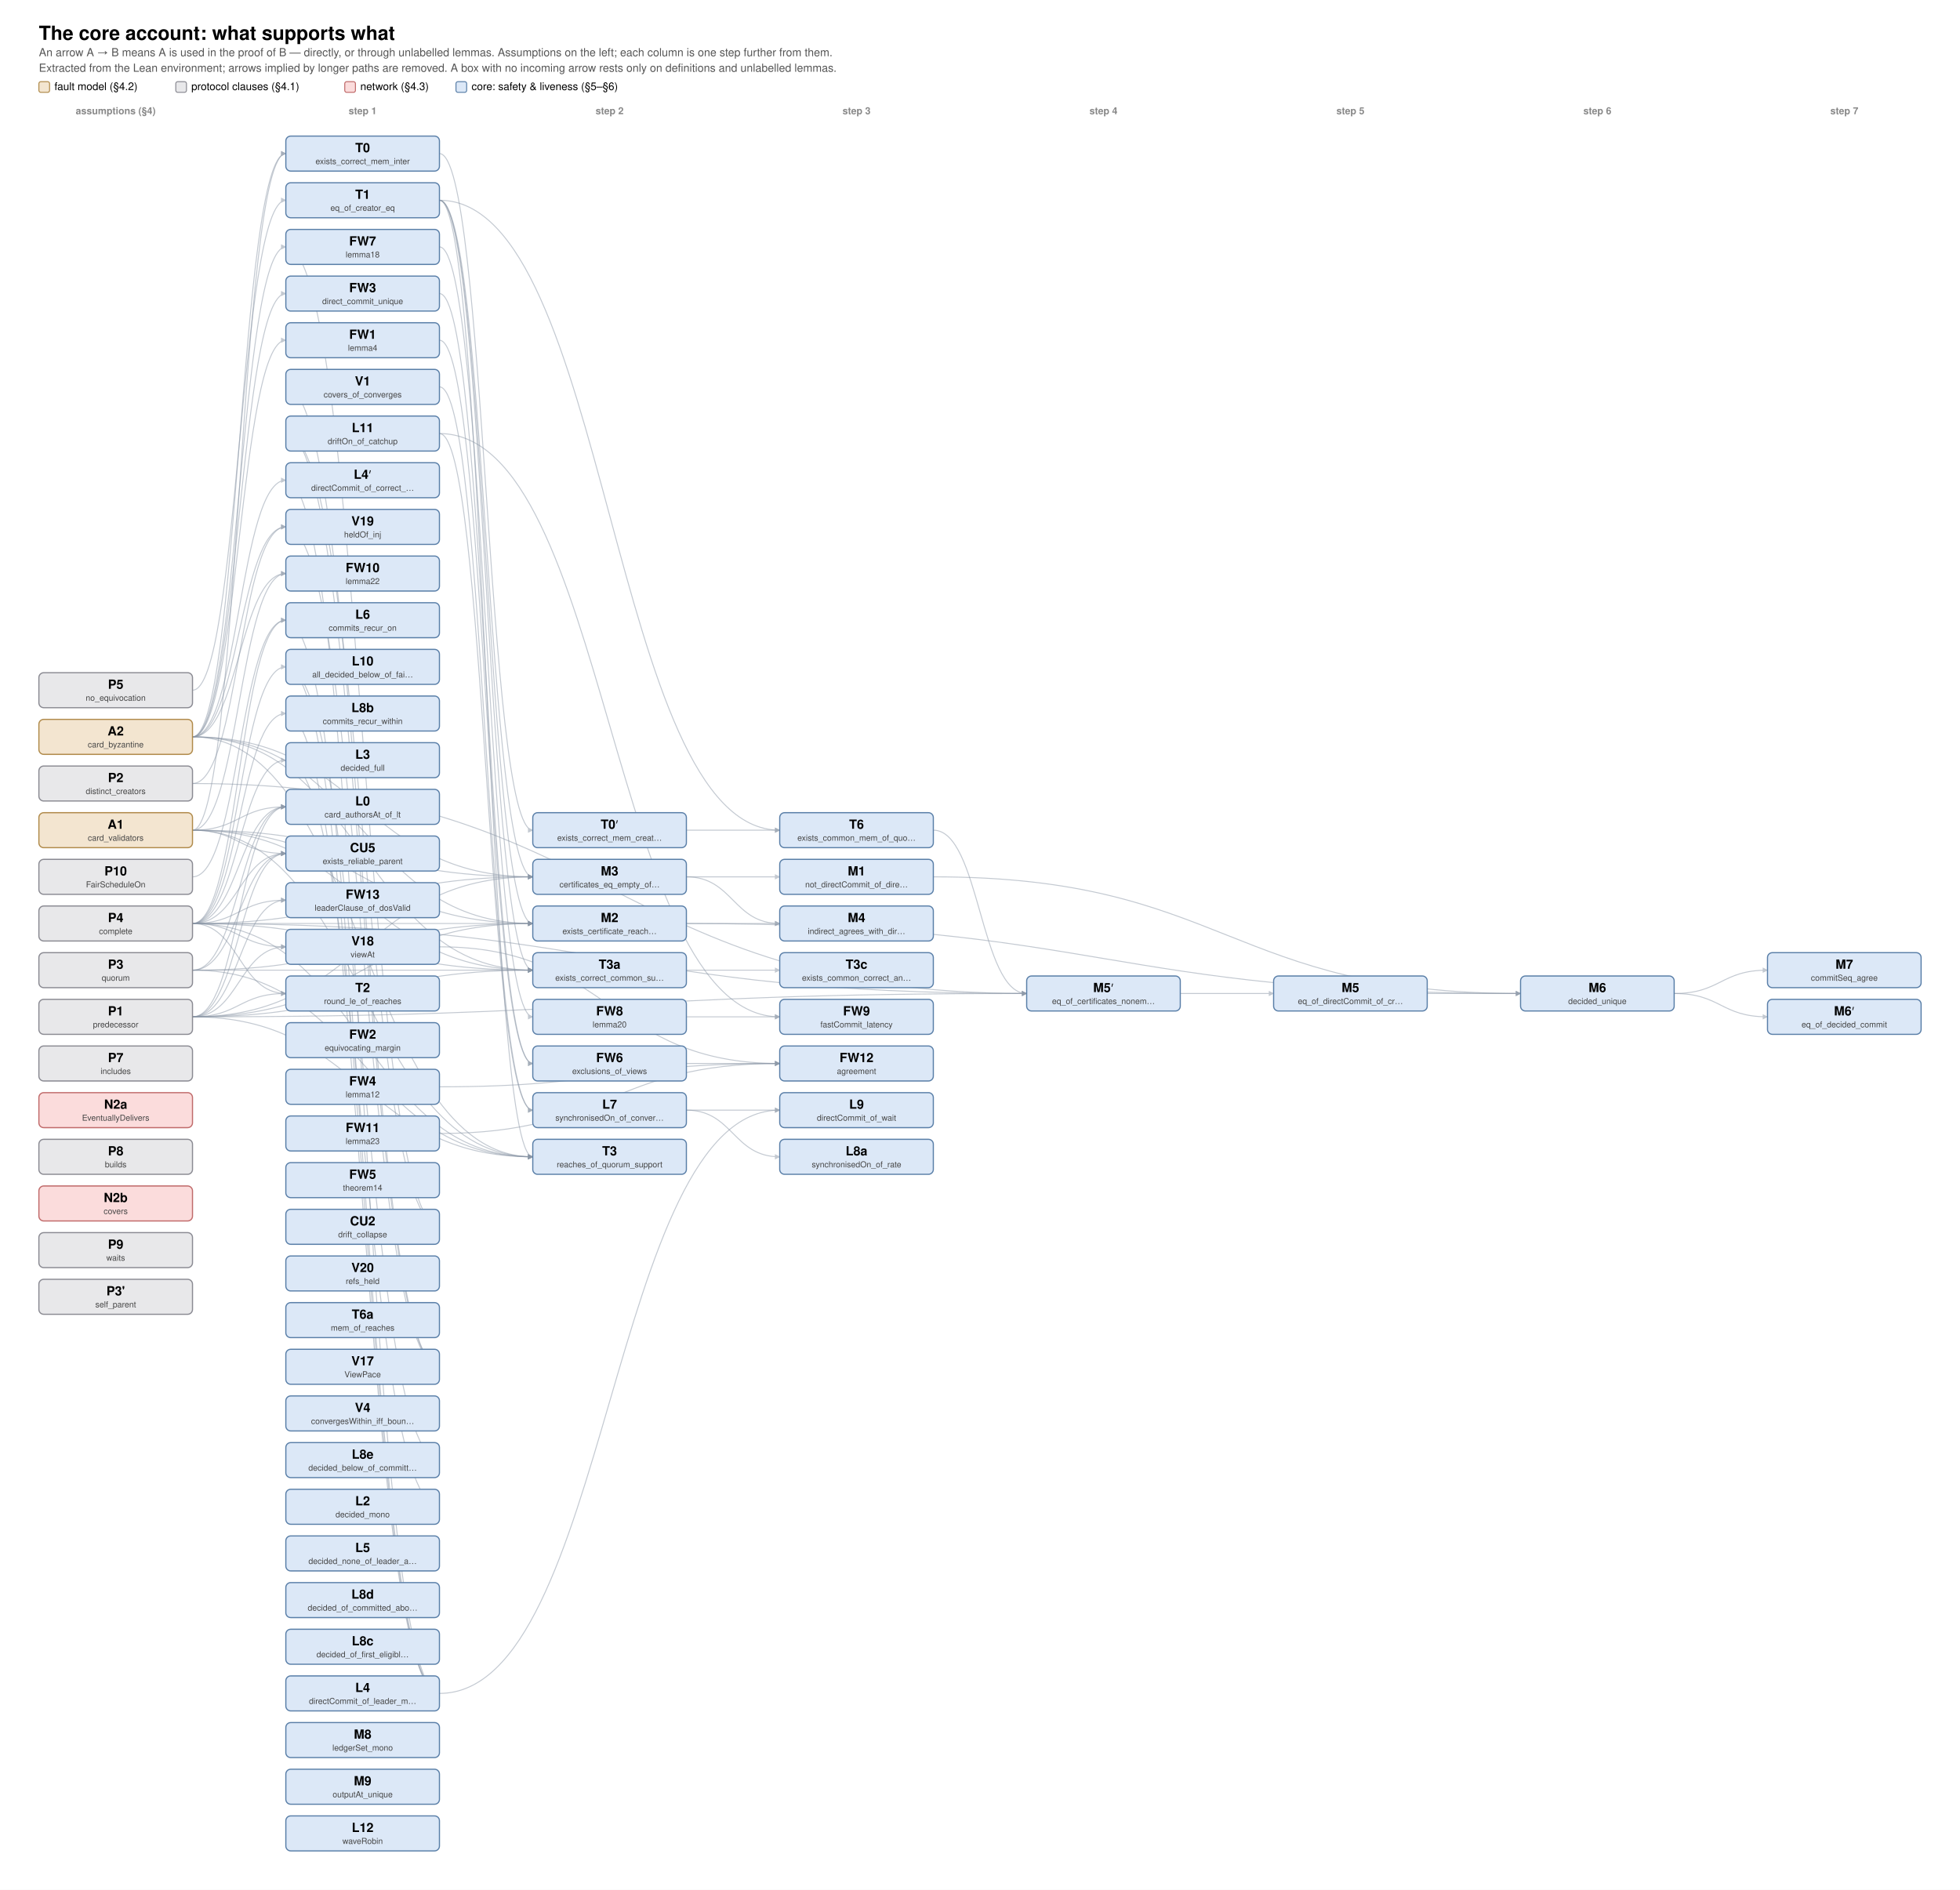
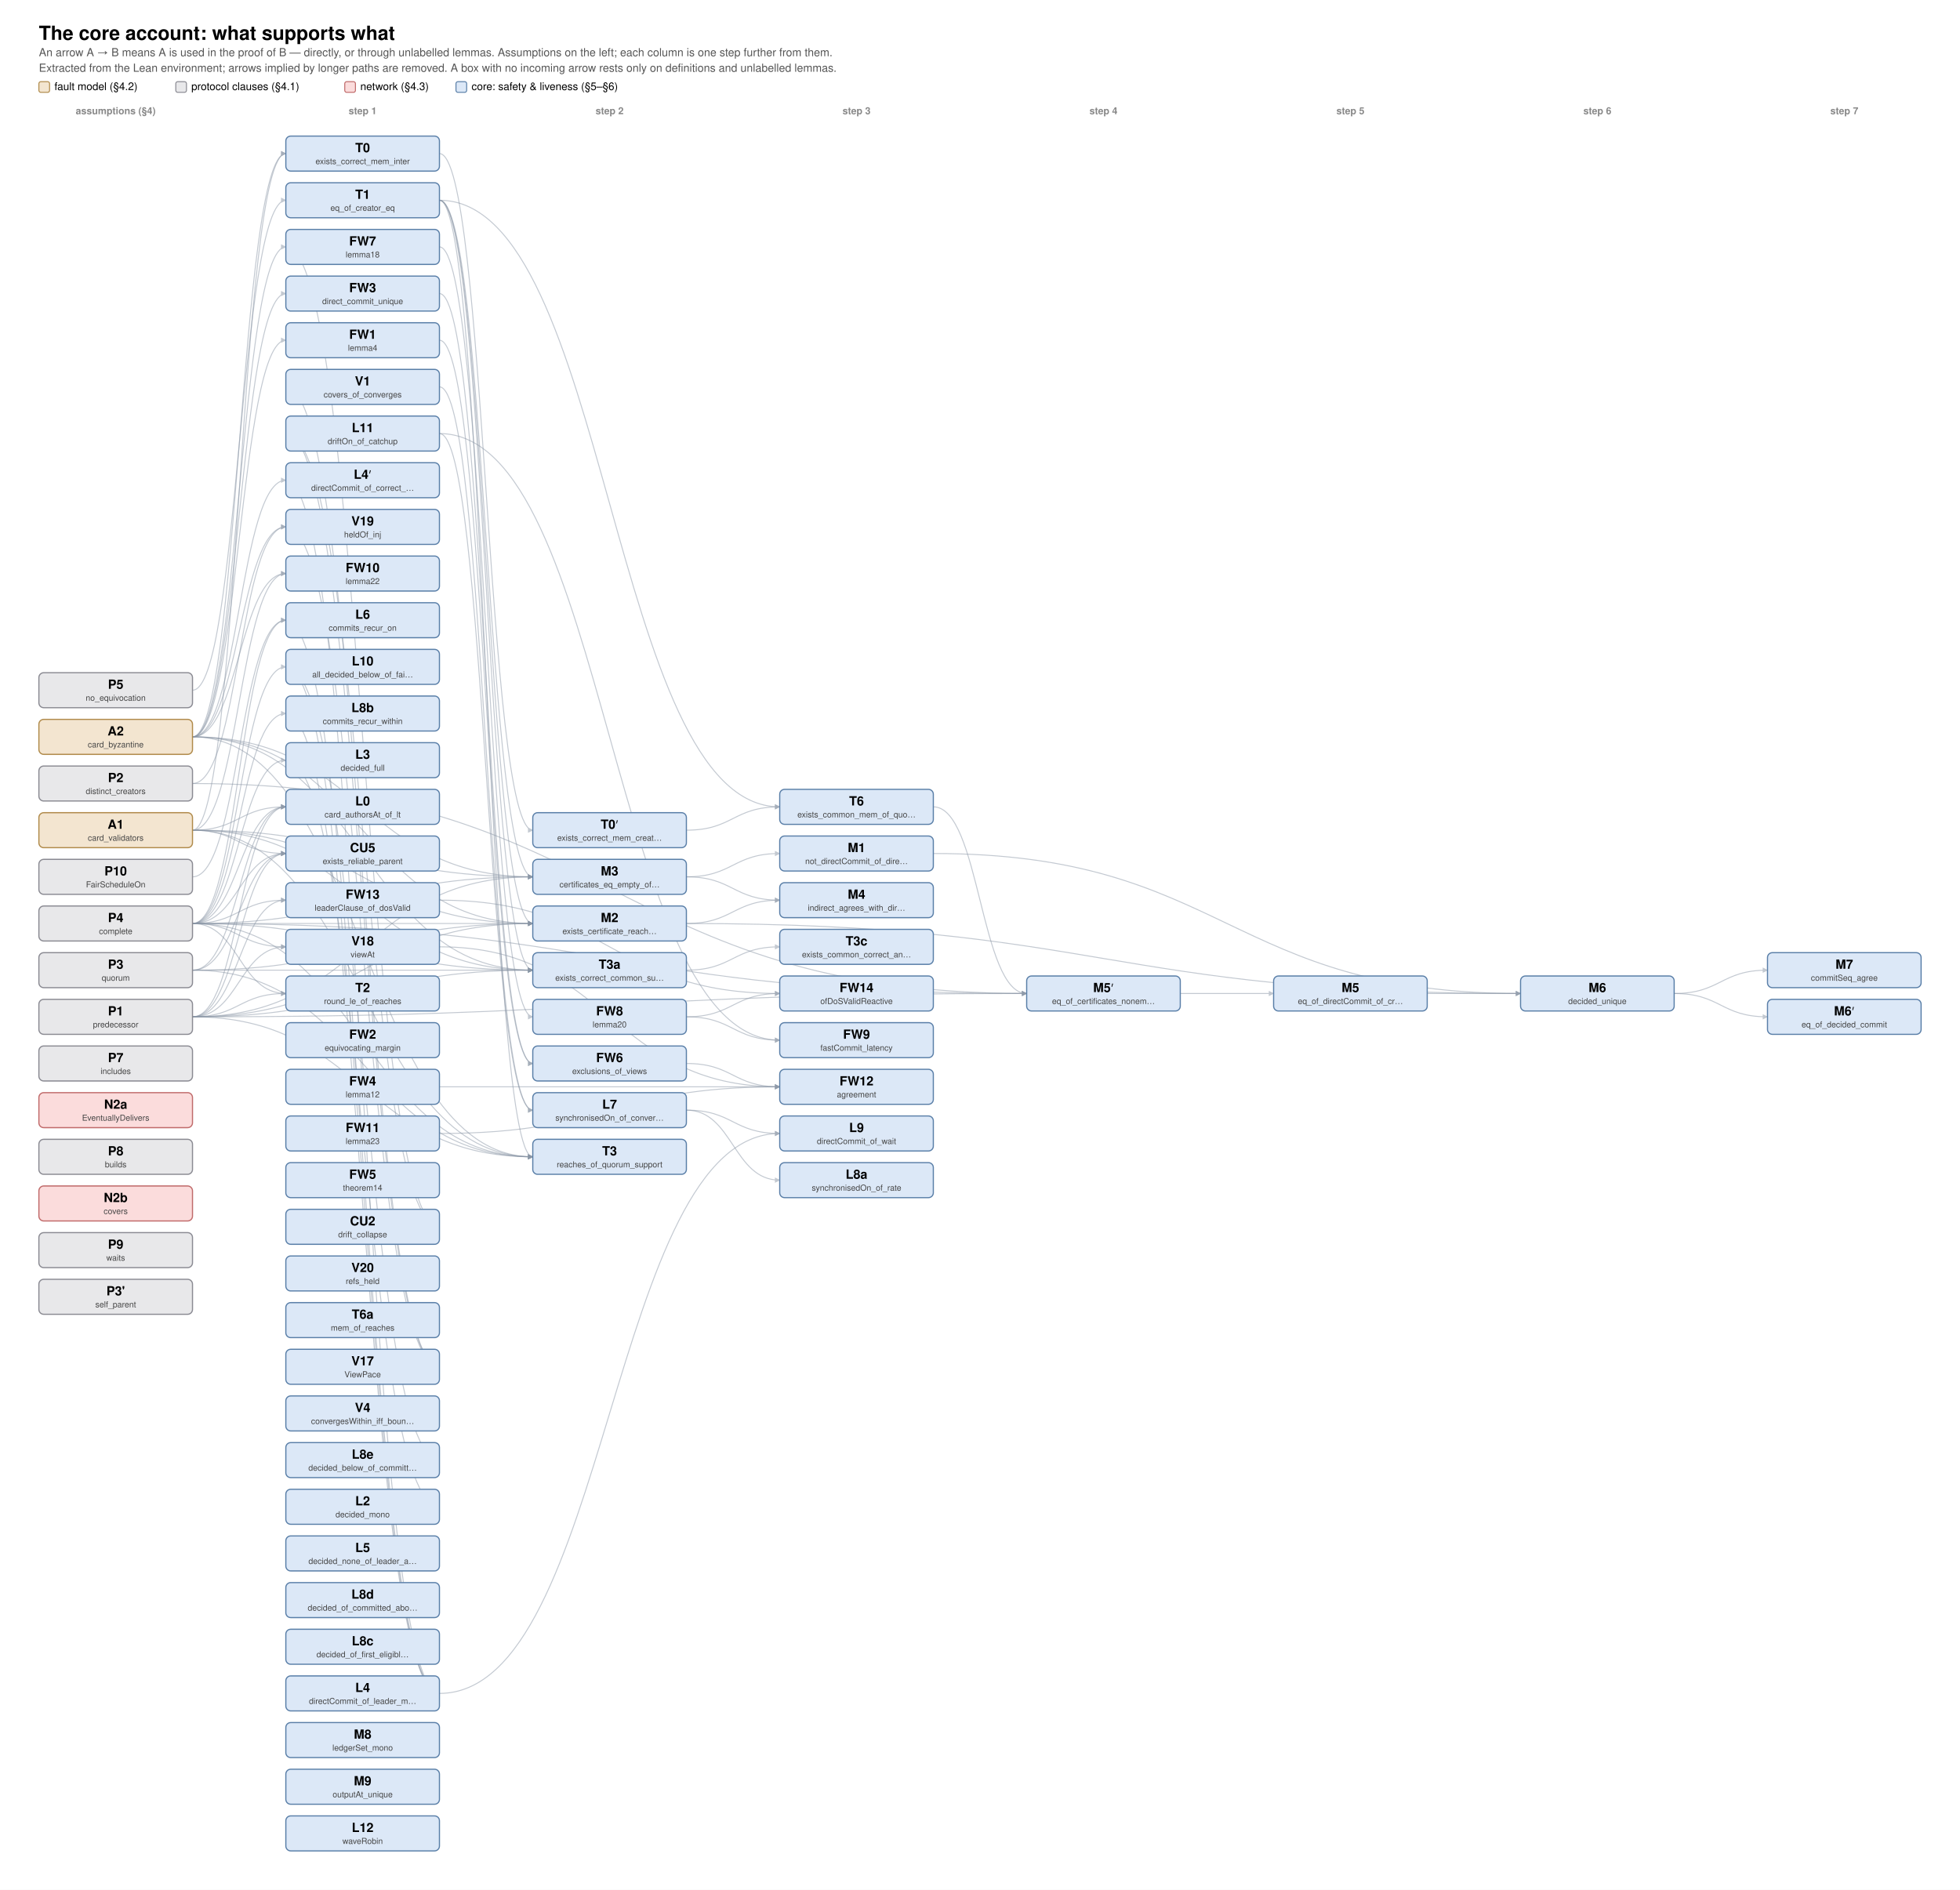
<svg xmlns="http://www.w3.org/2000/svg" width="2016" height="1944" viewBox="0 0 2016 1944" font-family="Helvetica,Arial,sans-serif">
  <style>text{dominant-baseline:middle}.lbl{font-size:13px;font-weight:700}.nm{font-size:8.5px;fill:#444}.ttl{font-size:20px;font-weight:700}.sub{font-size:11.5px;fill:#555}.key{font-size:11px}.col{font-size:10px;fill:#888;font-weight:700}</style>
  <rect width="2016" height="1944" fill="#fff" />
  <defs>
    <marker id="a" viewBox="0 0 10 10" refX="9" refY="5" markerWidth="5.5" markerHeight="5.5" orient="auto-start-reverse">
      <path d="M0,0 L10,5 L0,10 z" fill="#8894a4" />
    </marker>
  </defs>
  <text class="ttl" x="40" y="34">The core account: what supports what</text>
  <text class="sub" x="40" y="54">An arrow A → B means A is used in the proof of B — directly, or through unlabelled lemmas. Assumptions on the left; each column is one step further from them.</text>
  <text class="sub" x="40" y="70">Extracted from the Lean environment; arrows implied by longer paths are removed. A box with no incoming arrow rests only on definitions and unlabelled lemmas.</text>
  <rect x="40" y="84" width="11" height="11" rx="2" fill="#f3e5d0" stroke="#b08a4a" />
  <text class="key" x="56" y="89">fault model (§4.2)</text>
  <rect x="180.8" y="84" width="11" height="11" rx="2" fill="#e8e8ea" stroke="#8a8a92" />
  <text class="key" x="196.8" y="89">protocol clauses (§4.1)</text>
  <rect x="354.6" y="84" width="11" height="11" rx="2" fill="#fbdcdc" stroke="#c06a6a" />
  <text class="key" x="370.6" y="89">network (§4.3)</text>
  <rect x="469.0" y="84" width="11" height="11" rx="2" fill="#dce8f7" stroke="#5a7fa8" />
  <text class="key" x="485.0" y="89">core: safety &amp; liveness (§5–§6)</text>
  <text class="col" x="119.0" y="114" text-anchor="middle">assumptions (§4)</text>
  <text class="col" x="373.0" y="114" text-anchor="middle">step 1</text>
  <text class="col" x="627.0" y="114" text-anchor="middle">step 2</text>
  <text class="col" x="881.0" y="114" text-anchor="middle">step 3</text>
  <text class="col" x="1135.0" y="114" text-anchor="middle">step 4</text>
  <text class="col" x="1389.0" y="114" text-anchor="middle">step 5</text>
  <text class="col" x="1643.0" y="114" text-anchor="middle">step 6</text>
  <text class="col" x="1897.0" y="114" text-anchor="middle">step 7</text>
  <path d="M452.0,446.0 C500.0,446.0 500.0,1142.0 548.0,1142.0" fill="none" stroke="#8894a4" stroke-width="1" opacity="0.5" marker-end="url(#a)" />
-   <path d="M452.0,446.0 C627.0,446.0 627.0,1046.0 802.0,1046.0" fill="none" stroke="#8894a4" stroke-width="1" opacity="0.5" marker-end="url(#a)" />
-   <path d="M960.0,854.0 C1008.0,854.0 1008.0,1022.0 1056.0,1022.0" fill="none" stroke="#8894a4" stroke-width="1" opacity="0.5" marker-end="url(#a)" />
+   <path d="M452.0,446.0 C627.0,446.0 627.0,1070.0 802.0,1070.0" fill="none" stroke="#8894a4" stroke-width="1" opacity="0.5" marker-end="url(#a)" />
+   <path d="M960.0,830.0 C1008.0,830.0 1008.0,1022.0 1056.0,1022.0" fill="none" stroke="#8894a4" stroke-width="1" opacity="0.5" marker-end="url(#a)" />
  <path d="M452.0,1406.0 C373.0,1406.0 373.0,542.0 294.0,542.0" fill="none" stroke="#8894a4" stroke-width="1" opacity="0.5" marker-end="url(#a)" />
  <path d="M452.0,1406.0 C373.0,1406.0 373.0,398.0 294.0,398.0" fill="none" stroke="#8894a4" stroke-width="1" opacity="0.5" marker-end="url(#a)" />
  <path d="M452.0,1406.0 C373.0,1406.0 373.0,446.0 294.0,446.0" fill="none" stroke="#8894a4" stroke-width="1" opacity="0.5" marker-end="url(#a)" />
-   <path d="M706.0,950.0 C754.0,950.0 754.0,950.0 802.0,950.0" fill="none" stroke="#8894a4" stroke-width="1" opacity="0.5" marker-end="url(#a)" />
+   <path d="M706.0,950.0 C754.0,950.0 754.0,926.0 802.0,926.0" fill="none" stroke="#8894a4" stroke-width="1" opacity="0.5" marker-end="url(#a)" />
  <path d="M706.0,950.0 C1135.0,950.0 1135.0,1022.0 1564.0,1022.0" fill="none" stroke="#8894a4" stroke-width="1" opacity="0.5" marker-end="url(#a)" />
-   <path d="M706.0,1142.0 C754.0,1142.0 754.0,1142.0 802.0,1142.0" fill="none" stroke="#8894a4" stroke-width="1" opacity="0.5" marker-end="url(#a)" />
-   <path d="M706.0,1142.0 C754.0,1142.0 754.0,1190.0 802.0,1190.0" fill="none" stroke="#8894a4" stroke-width="1" opacity="0.5" marker-end="url(#a)" />
-   <path d="M452.0,1166.0 C627.0,1166.0 627.0,1094.0 802.0,1094.0" fill="none" stroke="#8894a4" stroke-width="1" opacity="0.5" marker-end="url(#a)" />
+   <path d="M706.0,1142.0 C754.0,1142.0 754.0,1166.0 802.0,1166.0" fill="none" stroke="#8894a4" stroke-width="1" opacity="0.5" marker-end="url(#a)" />
+   <path d="M706.0,1142.0 C754.0,1142.0 754.0,1214.0 802.0,1214.0" fill="none" stroke="#8894a4" stroke-width="1" opacity="0.5" marker-end="url(#a)" />
+   <path d="M452.0,926.0 C627.0,926.0 627.0,1022.0 802.0,1022.0" fill="none" stroke="#8894a4" stroke-width="1" opacity="0.5" marker-end="url(#a)" />
+   <path d="M452.0,1166.0 C627.0,1166.0 627.0,1118.0 802.0,1118.0" fill="none" stroke="#8894a4" stroke-width="1" opacity="0.5" marker-end="url(#a)" />
  <path d="M198.0,998.0 C246.0,998.0 246.0,878.0 294.0,878.0" fill="none" stroke="#8894a4" stroke-width="1" opacity="0.5" marker-end="url(#a)" />
  <path d="M198.0,998.0 C373.0,998.0 373.0,998.0 548.0,998.0" fill="none" stroke="#8894a4" stroke-width="1" opacity="0.5" marker-end="url(#a)" />
  <path d="M198.0,998.0 C373.0,998.0 373.0,1190.0 548.0,1190.0" fill="none" stroke="#8894a4" stroke-width="1" opacity="0.5" marker-end="url(#a)" />
  <path d="M198.0,998.0 C373.0,998.0 373.0,950.0 548.0,950.0" fill="none" stroke="#8894a4" stroke-width="1" opacity="0.5" marker-end="url(#a)" />
  <path d="M198.0,998.0 C246.0,998.0 246.0,830.0 294.0,830.0" fill="none" stroke="#8894a4" stroke-width="1" opacity="0.5" marker-end="url(#a)" />
  <path d="M452.0,206.0 C500.0,206.0 500.0,902.0 548.0,902.0" fill="none" stroke="#8894a4" stroke-width="1" opacity="0.5" marker-end="url(#a)" />
  <path d="M452.0,206.0 C500.0,206.0 500.0,1190.0 548.0,1190.0" fill="none" stroke="#8894a4" stroke-width="1" opacity="0.5" marker-end="url(#a)" />
  <path d="M452.0,206.0 C500.0,206.0 500.0,998.0 548.0,998.0" fill="none" stroke="#8894a4" stroke-width="1" opacity="0.5" marker-end="url(#a)" />
-   <path d="M452.0,206.0 C627.0,206.0 627.0,854.0 802.0,854.0" fill="none" stroke="#8894a4" stroke-width="1" opacity="0.5" marker-end="url(#a)" />
+   <path d="M452.0,206.0 C627.0,206.0 627.0,830.0 802.0,830.0" fill="none" stroke="#8894a4" stroke-width="1" opacity="0.5" marker-end="url(#a)" />
  <path d="M452.0,206.0 C500.0,206.0 500.0,950.0 548.0,950.0" fill="none" stroke="#8894a4" stroke-width="1" opacity="0.5" marker-end="url(#a)" />
  <path d="M198.0,902.0 C246.0,902.0 246.0,638.0 294.0,638.0" fill="none" stroke="#8894a4" stroke-width="1" opacity="0.5" marker-end="url(#a)" />
-   <path d="M706.0,1046.0 C754.0,1046.0 754.0,1046.0 802.0,1046.0" fill="none" stroke="#8894a4" stroke-width="1" opacity="0.5" marker-end="url(#a)" />
+   <path d="M706.0,1046.0 C754.0,1046.0 754.0,1022.0 802.0,1022.0" fill="none" stroke="#8894a4" stroke-width="1" opacity="0.5" marker-end="url(#a)" />
+   <path d="M706.0,1046.0 C754.0,1046.0 754.0,1070.0 802.0,1070.0" fill="none" stroke="#8894a4" stroke-width="1" opacity="0.5" marker-end="url(#a)" />
  <path d="M198.0,1046.0 C246.0,1046.0 246.0,926.0 294.0,926.0" fill="none" stroke="#8894a4" stroke-width="1" opacity="0.5" marker-end="url(#a)" />
  <path d="M198.0,1046.0 C373.0,1046.0 373.0,902.0 548.0,902.0" fill="none" stroke="#8894a4" stroke-width="1" opacity="0.5" marker-end="url(#a)" />
  <path d="M198.0,1046.0 C373.0,1046.0 373.0,998.0 548.0,998.0" fill="none" stroke="#8894a4" stroke-width="1" opacity="0.5" marker-end="url(#a)" />
  <path d="M198.0,1046.0 C246.0,1046.0 246.0,878.0 294.0,878.0" fill="none" stroke="#8894a4" stroke-width="1" opacity="0.5" marker-end="url(#a)" />
  <path d="M198.0,1046.0 C246.0,1046.0 246.0,1022.0 294.0,1022.0" fill="none" stroke="#8894a4" stroke-width="1" opacity="0.5" marker-end="url(#a)" />
  <path d="M198.0,1046.0 C373.0,1046.0 373.0,1190.0 548.0,1190.0" fill="none" stroke="#8894a4" stroke-width="1" opacity="0.5" marker-end="url(#a)" />
  <path d="M198.0,1046.0 C246.0,1046.0 246.0,830.0 294.0,830.0" fill="none" stroke="#8894a4" stroke-width="1" opacity="0.5" marker-end="url(#a)" />
  <path d="M198.0,1046.0 C627.0,1046.0 627.0,1022.0 1056.0,1022.0" fill="none" stroke="#8894a4" stroke-width="1" opacity="0.5" marker-end="url(#a)" />
  <path d="M198.0,1046.0 C373.0,1046.0 373.0,950.0 548.0,950.0" fill="none" stroke="#8894a4" stroke-width="1" opacity="0.5" marker-end="url(#a)" />
  <path d="M198.0,1046.0 C246.0,1046.0 246.0,974.0 294.0,974.0" fill="none" stroke="#8894a4" stroke-width="1" opacity="0.5" marker-end="url(#a)" />
-   <path d="M706.0,1094.0 C754.0,1094.0 754.0,1094.0 802.0,1094.0" fill="none" stroke="#8894a4" stroke-width="1" opacity="0.5" marker-end="url(#a)" />
-   <path d="M452.0,1742.0 C627.0,1742.0 627.0,1142.0 802.0,1142.0" fill="none" stroke="#8894a4" stroke-width="1" opacity="0.5" marker-end="url(#a)" />
+   <path d="M706.0,1094.0 C754.0,1094.0 754.0,1118.0 802.0,1118.0" fill="none" stroke="#8894a4" stroke-width="1" opacity="0.5" marker-end="url(#a)" />
+   <path d="M452.0,1742.0 C627.0,1742.0 627.0,1166.0 802.0,1166.0" fill="none" stroke="#8894a4" stroke-width="1" opacity="0.5" marker-end="url(#a)" />
  <path d="M452.0,1742.0 C373.0,1742.0 373.0,494.0 294.0,494.0" fill="none" stroke="#8894a4" stroke-width="1" opacity="0.5" marker-end="url(#a)" />
  <path d="M452.0,1742.0 C373.0,1742.0 373.0,734.0 294.0,734.0" fill="none" stroke="#8894a4" stroke-width="1" opacity="0.5" marker-end="url(#a)" />
  <path d="M452.0,1742.0 C373.0,1742.0 373.0,638.0 294.0,638.0" fill="none" stroke="#8894a4" stroke-width="1" opacity="0.5" marker-end="url(#a)" />
  <path d="M452.0,1742.0 C373.0,1742.0 373.0,686.0 294.0,686.0" fill="none" stroke="#8894a4" stroke-width="1" opacity="0.5" marker-end="url(#a)" />
  <path d="M452.0,398.0 C500.0,398.0 500.0,1142.0 548.0,1142.0" fill="none" stroke="#8894a4" stroke-width="1" opacity="0.5" marker-end="url(#a)" />
  <path d="M1468.0,1022.0 C1516.0,1022.0 1516.0,1022.0 1564.0,1022.0" fill="none" stroke="#8894a4" stroke-width="1" opacity="0.5" marker-end="url(#a)" />
  <path d="M198.0,950.0 C246.0,950.0 246.0,926.0 294.0,926.0" fill="none" stroke="#8894a4" stroke-width="1" opacity="0.5" marker-end="url(#a)" />
  <path d="M198.0,950.0 C373.0,950.0 373.0,902.0 548.0,902.0" fill="none" stroke="#8894a4" stroke-width="1" opacity="0.5" marker-end="url(#a)" />
  <path d="M198.0,950.0 C373.0,950.0 373.0,998.0 548.0,998.0" fill="none" stroke="#8894a4" stroke-width="1" opacity="0.5" marker-end="url(#a)" />
  <path d="M198.0,950.0 C246.0,950.0 246.0,878.0 294.0,878.0" fill="none" stroke="#8894a4" stroke-width="1" opacity="0.5" marker-end="url(#a)" />
  <path d="M198.0,950.0 C246.0,950.0 246.0,734.0 294.0,734.0" fill="none" stroke="#8894a4" stroke-width="1" opacity="0.5" marker-end="url(#a)" />
  <path d="M198.0,950.0 C246.0,950.0 246.0,782.0 294.0,782.0" fill="none" stroke="#8894a4" stroke-width="1" opacity="0.5" marker-end="url(#a)" />
  <path d="M198.0,950.0 C246.0,950.0 246.0,638.0 294.0,638.0" fill="none" stroke="#8894a4" stroke-width="1" opacity="0.5" marker-end="url(#a)" />
  <path d="M198.0,950.0 C246.0,950.0 246.0,1022.0 294.0,1022.0" fill="none" stroke="#8894a4" stroke-width="1" opacity="0.5" marker-end="url(#a)" />
  <path d="M198.0,950.0 C373.0,950.0 373.0,1190.0 548.0,1190.0" fill="none" stroke="#8894a4" stroke-width="1" opacity="0.5" marker-end="url(#a)" />
  <path d="M198.0,950.0 C246.0,950.0 246.0,686.0 294.0,686.0" fill="none" stroke="#8894a4" stroke-width="1" opacity="0.5" marker-end="url(#a)" />
  <path d="M198.0,950.0 C246.0,950.0 246.0,830.0 294.0,830.0" fill="none" stroke="#8894a4" stroke-width="1" opacity="0.5" marker-end="url(#a)" />
  <path d="M198.0,950.0 C627.0,950.0 627.0,1022.0 1056.0,1022.0" fill="none" stroke="#8894a4" stroke-width="1" opacity="0.5" marker-end="url(#a)" />
  <path d="M198.0,950.0 C373.0,950.0 373.0,950.0 548.0,950.0" fill="none" stroke="#8894a4" stroke-width="1" opacity="0.5" marker-end="url(#a)" />
  <path d="M198.0,950.0 C246.0,950.0 246.0,974.0 294.0,974.0" fill="none" stroke="#8894a4" stroke-width="1" opacity="0.5" marker-end="url(#a)" />
  <path d="M198.0,758.0 C246.0,758.0 246.0,158.0 294.0,158.0" fill="none" stroke="#8894a4" stroke-width="1" opacity="0.5" marker-end="url(#a)" />
  <path d="M198.0,758.0 C373.0,758.0 373.0,902.0 548.0,902.0" fill="none" stroke="#8894a4" stroke-width="1" opacity="0.5" marker-end="url(#a)" />
  <path d="M198.0,758.0 C373.0,758.0 373.0,998.0 548.0,998.0" fill="none" stroke="#8894a4" stroke-width="1" opacity="0.5" marker-end="url(#a)" />
  <path d="M198.0,758.0 C246.0,758.0 246.0,590.0 294.0,590.0" fill="none" stroke="#8894a4" stroke-width="1" opacity="0.5" marker-end="url(#a)" />
  <path d="M198.0,758.0 C246.0,758.0 246.0,494.0 294.0,494.0" fill="none" stroke="#8894a4" stroke-width="1" opacity="0.5" marker-end="url(#a)" />
  <path d="M198.0,758.0 C246.0,758.0 246.0,542.0 294.0,542.0" fill="none" stroke="#8894a4" stroke-width="1" opacity="0.5" marker-end="url(#a)" />
  <path d="M198.0,758.0 C246.0,758.0 246.0,350.0 294.0,350.0" fill="none" stroke="#8894a4" stroke-width="1" opacity="0.5" marker-end="url(#a)" />
  <path d="M198.0,758.0 C373.0,758.0 373.0,1190.0 548.0,1190.0" fill="none" stroke="#8894a4" stroke-width="1" opacity="0.5" marker-end="url(#a)" />
  <path d="M198.0,758.0 C246.0,758.0 246.0,254.0 294.0,254.0" fill="none" stroke="#8894a4" stroke-width="1" opacity="0.5" marker-end="url(#a)" />
  <path d="M198.0,758.0 C373.0,758.0 373.0,950.0 548.0,950.0" fill="none" stroke="#8894a4" stroke-width="1" opacity="0.5" marker-end="url(#a)" />
  <path d="M198.0,758.0 C246.0,758.0 246.0,302.0 294.0,302.0" fill="none" stroke="#8894a4" stroke-width="1" opacity="0.5" marker-end="url(#a)" />
-   <path d="M706.0,902.0 C754.0,902.0 754.0,902.0 802.0,902.0" fill="none" stroke="#8894a4" stroke-width="1" opacity="0.5" marker-end="url(#a)" />
-   <path d="M706.0,902.0 C754.0,902.0 754.0,950.0 802.0,950.0" fill="none" stroke="#8894a4" stroke-width="1" opacity="0.5" marker-end="url(#a)" />
-   <path d="M706.0,854.0 C754.0,854.0 754.0,854.0 802.0,854.0" fill="none" stroke="#8894a4" stroke-width="1" opacity="0.5" marker-end="url(#a)" />
+   <path d="M706.0,902.0 C754.0,902.0 754.0,878.0 802.0,878.0" fill="none" stroke="#8894a4" stroke-width="1" opacity="0.5" marker-end="url(#a)" />
+   <path d="M706.0,902.0 C754.0,902.0 754.0,926.0 802.0,926.0" fill="none" stroke="#8894a4" stroke-width="1" opacity="0.5" marker-end="url(#a)" />
+   <path d="M706.0,854.0 C754.0,854.0 754.0,830.0 802.0,830.0" fill="none" stroke="#8894a4" stroke-width="1" opacity="0.5" marker-end="url(#a)" />
  <path d="M452.0,1550.0 C373.0,1550.0 373.0,782.0 294.0,782.0" fill="none" stroke="#8894a4" stroke-width="1" opacity="0.5" marker-end="url(#a)" />
-   <path d="M452.0,1118.0 C627.0,1118.0 627.0,1094.0 802.0,1094.0" fill="none" stroke="#8894a4" stroke-width="1" opacity="0.5" marker-end="url(#a)" />
+   <path d="M452.0,1118.0 C627.0,1118.0 627.0,1118.0 802.0,1118.0" fill="none" stroke="#8894a4" stroke-width="1" opacity="0.5" marker-end="url(#a)" />
  <path d="M452.0,1502.0 C373.0,1502.0 373.0,686.0 294.0,686.0" fill="none" stroke="#8894a4" stroke-width="1" opacity="0.5" marker-end="url(#a)" />
  <path d="M198.0,806.0 C246.0,806.0 246.0,542.0 294.0,542.0" fill="none" stroke="#8894a4" stroke-width="1" opacity="0.5" marker-end="url(#a)" />
  <path d="M198.0,806.0 C627.0,806.0 627.0,1022.0 1056.0,1022.0" fill="none" stroke="#8894a4" stroke-width="1" opacity="0.5" marker-end="url(#a)" />
  <path d="M452.0,1262.0 C373.0,1262.0 373.0,254.0 294.0,254.0" fill="none" stroke="#8894a4" stroke-width="1" opacity="0.5" marker-end="url(#a)" />
  <path d="M452.0,1262.0 C373.0,1262.0 373.0,446.0 294.0,446.0" fill="none" stroke="#8894a4" stroke-width="1" opacity="0.5" marker-end="url(#a)" />
-   <path d="M452.0,974.0 C627.0,974.0 627.0,1094.0 802.0,1094.0" fill="none" stroke="#8894a4" stroke-width="1" opacity="0.5" marker-end="url(#a)" />
+   <path d="M452.0,974.0 C627.0,974.0 627.0,1118.0 802.0,1118.0" fill="none" stroke="#8894a4" stroke-width="1" opacity="0.5" marker-end="url(#a)" />
  <path d="M452.0,302.0 C500.0,302.0 500.0,1094.0 548.0,1094.0" fill="none" stroke="#8894a4" stroke-width="1" opacity="0.5" marker-end="url(#a)" />
  <path d="M452.0,158.0 C500.0,158.0 500.0,854.0 548.0,854.0" fill="none" stroke="#8894a4" stroke-width="1" opacity="0.5" marker-end="url(#a)" />
  <path d="M1722.0,1022.0 C1770.0,1022.0 1770.0,998.0 1818.0,998.0" fill="none" stroke="#8894a4" stroke-width="1" opacity="0.5" marker-end="url(#a)" />
  <path d="M1722.0,1022.0 C1770.0,1022.0 1770.0,1046.0 1818.0,1046.0" fill="none" stroke="#8894a4" stroke-width="1" opacity="0.5" marker-end="url(#a)" />
  <path d="M198.0,854.0 C246.0,854.0 246.0,158.0 294.0,158.0" fill="none" stroke="#8894a4" stroke-width="1" opacity="0.5" marker-end="url(#a)" />
  <path d="M198.0,854.0 C373.0,854.0 373.0,902.0 548.0,902.0" fill="none" stroke="#8894a4" stroke-width="1" opacity="0.5" marker-end="url(#a)" />
  <path d="M198.0,854.0 C246.0,854.0 246.0,878.0 294.0,878.0" fill="none" stroke="#8894a4" stroke-width="1" opacity="0.5" marker-end="url(#a)" />
  <path d="M198.0,854.0 C246.0,854.0 246.0,590.0 294.0,590.0" fill="none" stroke="#8894a4" stroke-width="1" opacity="0.5" marker-end="url(#a)" />
  <path d="M198.0,854.0 C373.0,854.0 373.0,998.0 548.0,998.0" fill="none" stroke="#8894a4" stroke-width="1" opacity="0.5" marker-end="url(#a)" />
  <path d="M198.0,854.0 C373.0,854.0 373.0,1190.0 548.0,1190.0" fill="none" stroke="#8894a4" stroke-width="1" opacity="0.5" marker-end="url(#a)" />
  <path d="M198.0,854.0 C373.0,854.0 373.0,950.0 548.0,950.0" fill="none" stroke="#8894a4" stroke-width="1" opacity="0.5" marker-end="url(#a)" />
  <path d="M198.0,854.0 C246.0,854.0 246.0,830.0 294.0,830.0" fill="none" stroke="#8894a4" stroke-width="1" opacity="0.5" marker-end="url(#a)" />
  <path d="M452.0,350.0 C500.0,350.0 500.0,1094.0 548.0,1094.0" fill="none" stroke="#8894a4" stroke-width="1" opacity="0.5" marker-end="url(#a)" />
  <path d="M1214.0,1022.0 C1262.0,1022.0 1262.0,1022.0 1310.0,1022.0" fill="none" stroke="#8894a4" stroke-width="1" opacity="0.5" marker-end="url(#a)" />
-   <path d="M960.0,902.0 C1262.0,902.0 1262.0,1022.0 1564.0,1022.0" fill="none" stroke="#8894a4" stroke-width="1" opacity="0.5" marker-end="url(#a)" />
-   <path d="M706.0,998.0 C754.0,998.0 754.0,998.0 802.0,998.0" fill="none" stroke="#8894a4" stroke-width="1" opacity="0.5" marker-end="url(#a)" />
+   <path d="M960.0,878.0 C1262.0,878.0 1262.0,1022.0 1564.0,1022.0" fill="none" stroke="#8894a4" stroke-width="1" opacity="0.5" marker-end="url(#a)" />
+   <path d="M706.0,998.0 C754.0,998.0 754.0,974.0 802.0,974.0" fill="none" stroke="#8894a4" stroke-width="1" opacity="0.5" marker-end="url(#a)" />
  <path d="M198.0,710.0 C246.0,710.0 246.0,206.0 294.0,206.0" fill="none" stroke="#8894a4" stroke-width="1" opacity="0.5" marker-end="url(#a)" />
  <path d="M452.0,254.0 C500.0,254.0 500.0,1046.0 548.0,1046.0" fill="none" stroke="#8894a4" stroke-width="1" opacity="0.5" marker-end="url(#a)" />
  <g>
    <rect x="40.0" y="692.0" width="158" height="36" rx="5" fill="#e8e8ea" stroke="#8a8a92" stroke-width="1.2" />
    <text class="lbl" x="119.0" y="704.0" text-anchor="middle">P5</text>
    <text class="nm" x="119.0" y="718.0" text-anchor="middle">no_equivocation</text>
  </g>
  <g>
    <rect x="40.0" y="740.0" width="158" height="36" rx="5" fill="#f3e5d0" stroke="#b08a4a" stroke-width="1.2" />
    <text class="lbl" x="119.0" y="752.0" text-anchor="middle">A2</text>
    <text class="nm" x="119.0" y="766.0" text-anchor="middle">card_byzantine</text>
  </g>
  <g>
    <rect x="40.0" y="788.0" width="158" height="36" rx="5" fill="#e8e8ea" stroke="#8a8a92" stroke-width="1.2" />
    <text class="lbl" x="119.0" y="800.0" text-anchor="middle">P2</text>
    <text class="nm" x="119.0" y="814.0" text-anchor="middle">distinct_creators</text>
  </g>
  <g>
    <rect x="40.0" y="836.0" width="158" height="36" rx="5" fill="#f3e5d0" stroke="#b08a4a" stroke-width="1.2" />
    <text class="lbl" x="119.0" y="848.0" text-anchor="middle">A1</text>
    <text class="nm" x="119.0" y="862.0" text-anchor="middle">card_validators</text>
  </g>
  <g>
    <rect x="40.0" y="884.0" width="158" height="36" rx="5" fill="#e8e8ea" stroke="#8a8a92" stroke-width="1.2" />
    <text class="lbl" x="119.0" y="896.0" text-anchor="middle">P10</text>
    <text class="nm" x="119.0" y="910.0" text-anchor="middle">FairScheduleOn</text>
  </g>
  <g>
    <rect x="40.0" y="932.0" width="158" height="36" rx="5" fill="#e8e8ea" stroke="#8a8a92" stroke-width="1.2" />
    <text class="lbl" x="119.0" y="944.0" text-anchor="middle">P4</text>
    <text class="nm" x="119.0" y="958.0" text-anchor="middle">complete</text>
  </g>
  <g>
    <rect x="40.0" y="980.0" width="158" height="36" rx="5" fill="#e8e8ea" stroke="#8a8a92" stroke-width="1.2" />
    <text class="lbl" x="119.0" y="992.0" text-anchor="middle">P3</text>
    <text class="nm" x="119.0" y="1006.0" text-anchor="middle">quorum</text>
  </g>
  <g>
    <rect x="40.0" y="1028.0" width="158" height="36" rx="5" fill="#e8e8ea" stroke="#8a8a92" stroke-width="1.2" />
    <text class="lbl" x="119.0" y="1040.0" text-anchor="middle">P1</text>
    <text class="nm" x="119.0" y="1054.0" text-anchor="middle">predecessor</text>
  </g>
  <g>
    <rect x="40.0" y="1076.0" width="158" height="36" rx="5" fill="#e8e8ea" stroke="#8a8a92" stroke-width="1.2" />
    <text class="lbl" x="119.0" y="1088.0" text-anchor="middle">P7</text>
    <text class="nm" x="119.0" y="1102.0" text-anchor="middle">includes</text>
  </g>
  <g>
    <rect x="40.0" y="1124.0" width="158" height="36" rx="5" fill="#fbdcdc" stroke="#c06a6a" stroke-width="1.2" />
    <text class="lbl" x="119.0" y="1136.0" text-anchor="middle">N2a</text>
    <text class="nm" x="119.0" y="1150.0" text-anchor="middle">EventuallyDelivers</text>
  </g>
  <g>
    <rect x="40.0" y="1172.0" width="158" height="36" rx="5" fill="#e8e8ea" stroke="#8a8a92" stroke-width="1.2" />
    <text class="lbl" x="119.0" y="1184.0" text-anchor="middle">P8</text>
    <text class="nm" x="119.0" y="1198.0" text-anchor="middle">builds</text>
  </g>
  <g>
    <rect x="40.0" y="1220.0" width="158" height="36" rx="5" fill="#fbdcdc" stroke="#c06a6a" stroke-width="1.2" />
    <text class="lbl" x="119.0" y="1232.0" text-anchor="middle">N2b</text>
    <text class="nm" x="119.0" y="1246.0" text-anchor="middle">covers</text>
  </g>
  <g>
    <rect x="40.0" y="1268.0" width="158" height="36" rx="5" fill="#e8e8ea" stroke="#8a8a92" stroke-width="1.2" />
    <text class="lbl" x="119.0" y="1280.0" text-anchor="middle">P9</text>
    <text class="nm" x="119.0" y="1294.0" text-anchor="middle">waits</text>
  </g>
  <g>
    <rect x="40.0" y="1316.0" width="158" height="36" rx="5" fill="#e8e8ea" stroke="#8a8a92" stroke-width="1.2" />
    <text class="lbl" x="119.0" y="1328.0" text-anchor="middle">P3'</text>
    <text class="nm" x="119.0" y="1342.0" text-anchor="middle">self_parent</text>
  </g>
  <g>
    <rect x="294.0" y="140.0" width="158" height="36" rx="5" fill="#dce8f7" stroke="#5a7fa8" stroke-width="1.2" />
    <text class="lbl" x="373.0" y="152.0" text-anchor="middle">T0</text>
    <text class="nm" x="373.0" y="166.0" text-anchor="middle">exists_correct_mem_inter</text>
  </g>
  <g>
    <rect x="294.0" y="188.0" width="158" height="36" rx="5" fill="#dce8f7" stroke="#5a7fa8" stroke-width="1.2" />
    <text class="lbl" x="373.0" y="200.0" text-anchor="middle">T1</text>
    <text class="nm" x="373.0" y="214.0" text-anchor="middle">eq_of_creator_eq</text>
  </g>
  <g>
    <rect x="294.0" y="236.0" width="158" height="36" rx="5" fill="#dce8f7" stroke="#5a7fa8" stroke-width="1.2" />
    <text class="lbl" x="373.0" y="248.0" text-anchor="middle">FW7</text>
    <text class="nm" x="373.0" y="262.0" text-anchor="middle">lemma18</text>
  </g>
  <g>
    <rect x="294.0" y="284.0" width="158" height="36" rx="5" fill="#dce8f7" stroke="#5a7fa8" stroke-width="1.2" />
    <text class="lbl" x="373.0" y="296.0" text-anchor="middle">FW3</text>
    <text class="nm" x="373.0" y="310.0" text-anchor="middle">direct_commit_unique</text>
  </g>
  <g>
    <rect x="294.0" y="332.0" width="158" height="36" rx="5" fill="#dce8f7" stroke="#5a7fa8" stroke-width="1.2" />
    <text class="lbl" x="373.0" y="344.0" text-anchor="middle">FW1</text>
    <text class="nm" x="373.0" y="358.0" text-anchor="middle">lemma4</text>
  </g>
  <g>
    <rect x="294.0" y="380.0" width="158" height="36" rx="5" fill="#dce8f7" stroke="#5a7fa8" stroke-width="1.2" />
    <text class="lbl" x="373.0" y="392.0" text-anchor="middle">V1</text>
    <text class="nm" x="373.0" y="406.0" text-anchor="middle">covers_of_converges</text>
  </g>
  <g>
    <rect x="294.0" y="428.0" width="158" height="36" rx="5" fill="#dce8f7" stroke="#5a7fa8" stroke-width="1.2" />
    <text class="lbl" x="373.0" y="440.0" text-anchor="middle">L11</text>
    <text class="nm" x="373.0" y="454.0" text-anchor="middle">driftOn_of_catchup</text>
  </g>
  <g>
    <rect x="294.0" y="476.0" width="158" height="36" rx="5" fill="#dce8f7" stroke="#5a7fa8" stroke-width="1.2" />
    <text class="lbl" x="373.0" y="488.0" text-anchor="middle">L4′</text>
    <text class="nm" x="373.0" y="502.0" text-anchor="middle">directCommit_of_correct_…</text>
  </g>
  <g>
    <rect x="294.0" y="524.0" width="158" height="36" rx="5" fill="#dce8f7" stroke="#5a7fa8" stroke-width="1.2" />
    <text class="lbl" x="373.0" y="536.0" text-anchor="middle">V19</text>
    <text class="nm" x="373.0" y="550.0" text-anchor="middle">heldOf_inj</text>
  </g>
  <g>
    <rect x="294.0" y="572.0" width="158" height="36" rx="5" fill="#dce8f7" stroke="#5a7fa8" stroke-width="1.2" />
    <text class="lbl" x="373.0" y="584.0" text-anchor="middle">FW10</text>
    <text class="nm" x="373.0" y="598.0" text-anchor="middle">lemma22</text>
  </g>
  <g>
    <rect x="294.0" y="620.0" width="158" height="36" rx="5" fill="#dce8f7" stroke="#5a7fa8" stroke-width="1.2" />
    <text class="lbl" x="373.0" y="632.0" text-anchor="middle">L6</text>
    <text class="nm" x="373.0" y="646.0" text-anchor="middle">commits_recur_on</text>
  </g>
  <g>
    <rect x="294.0" y="668.0" width="158" height="36" rx="5" fill="#dce8f7" stroke="#5a7fa8" stroke-width="1.2" />
    <text class="lbl" x="373.0" y="680.0" text-anchor="middle">L10</text>
    <text class="nm" x="373.0" y="694.0" text-anchor="middle">all_decided_below_of_fai…</text>
  </g>
  <g>
    <rect x="294.0" y="716.0" width="158" height="36" rx="5" fill="#dce8f7" stroke="#5a7fa8" stroke-width="1.2" />
    <text class="lbl" x="373.0" y="728.0" text-anchor="middle">L8b</text>
    <text class="nm" x="373.0" y="742.0" text-anchor="middle">commits_recur_within</text>
  </g>
  <g>
    <rect x="294.0" y="764.0" width="158" height="36" rx="5" fill="#dce8f7" stroke="#5a7fa8" stroke-width="1.2" />
    <text class="lbl" x="373.0" y="776.0" text-anchor="middle">L3</text>
    <text class="nm" x="373.0" y="790.0" text-anchor="middle">decided_full</text>
  </g>
  <g>
    <rect x="294.0" y="812.0" width="158" height="36" rx="5" fill="#dce8f7" stroke="#5a7fa8" stroke-width="1.2" />
    <text class="lbl" x="373.0" y="824.0" text-anchor="middle">L0</text>
    <text class="nm" x="373.0" y="838.0" text-anchor="middle">card_authorsAt_of_lt</text>
  </g>
  <g>
    <rect x="294.0" y="860.0" width="158" height="36" rx="5" fill="#dce8f7" stroke="#5a7fa8" stroke-width="1.2" />
    <text class="lbl" x="373.0" y="872.0" text-anchor="middle">CU5</text>
    <text class="nm" x="373.0" y="886.0" text-anchor="middle">exists_reliable_parent</text>
  </g>
  <g>
    <rect x="294.0" y="908.0" width="158" height="36" rx="5" fill="#dce8f7" stroke="#5a7fa8" stroke-width="1.2" />
    <text class="lbl" x="373.0" y="920.0" text-anchor="middle">FW13</text>
    <text class="nm" x="373.0" y="934.0" text-anchor="middle">leaderClause_of_dosValid</text>
  </g>
  <g>
    <rect x="294.0" y="956.0" width="158" height="36" rx="5" fill="#dce8f7" stroke="#5a7fa8" stroke-width="1.2" />
    <text class="lbl" x="373.0" y="968.0" text-anchor="middle">V18</text>
    <text class="nm" x="373.0" y="982.0" text-anchor="middle">viewAt</text>
  </g>
  <g>
    <rect x="294.0" y="1004.0" width="158" height="36" rx="5" fill="#dce8f7" stroke="#5a7fa8" stroke-width="1.2" />
    <text class="lbl" x="373.0" y="1016.0" text-anchor="middle">T2</text>
    <text class="nm" x="373.0" y="1030.0" text-anchor="middle">round_le_of_reaches</text>
  </g>
  <g>
    <rect x="294.0" y="1052.0" width="158" height="36" rx="5" fill="#dce8f7" stroke="#5a7fa8" stroke-width="1.2" />
    <text class="lbl" x="373.0" y="1064.0" text-anchor="middle">FW2</text>
    <text class="nm" x="373.0" y="1078.0" text-anchor="middle">equivocating_margin</text>
  </g>
  <g>
    <rect x="294.0" y="1100.0" width="158" height="36" rx="5" fill="#dce8f7" stroke="#5a7fa8" stroke-width="1.2" />
    <text class="lbl" x="373.0" y="1112.0" text-anchor="middle">FW4</text>
    <text class="nm" x="373.0" y="1126.0" text-anchor="middle">lemma12</text>
  </g>
  <g>
    <rect x="294.0" y="1148.0" width="158" height="36" rx="5" fill="#dce8f7" stroke="#5a7fa8" stroke-width="1.2" />
    <text class="lbl" x="373.0" y="1160.0" text-anchor="middle">FW11</text>
    <text class="nm" x="373.0" y="1174.0" text-anchor="middle">lemma23</text>
  </g>
  <g>
    <rect x="294.0" y="1196.0" width="158" height="36" rx="5" fill="#dce8f7" stroke="#5a7fa8" stroke-width="1.2" />
    <text class="lbl" x="373.0" y="1208.0" text-anchor="middle">FW5</text>
    <text class="nm" x="373.0" y="1222.0" text-anchor="middle">theorem14</text>
  </g>
  <g>
    <rect x="294.0" y="1244.0" width="158" height="36" rx="5" fill="#dce8f7" stroke="#5a7fa8" stroke-width="1.2" />
    <text class="lbl" x="373.0" y="1256.0" text-anchor="middle">CU2</text>
    <text class="nm" x="373.0" y="1270.0" text-anchor="middle">drift_collapse</text>
  </g>
  <g>
    <rect x="294.0" y="1292.0" width="158" height="36" rx="5" fill="#dce8f7" stroke="#5a7fa8" stroke-width="1.2" />
    <text class="lbl" x="373.0" y="1304.0" text-anchor="middle">V20</text>
    <text class="nm" x="373.0" y="1318.0" text-anchor="middle">refs_held</text>
  </g>
  <g>
    <rect x="294.0" y="1340.0" width="158" height="36" rx="5" fill="#dce8f7" stroke="#5a7fa8" stroke-width="1.2" />
    <text class="lbl" x="373.0" y="1352.0" text-anchor="middle">T6a</text>
    <text class="nm" x="373.0" y="1366.0" text-anchor="middle">mem_of_reaches</text>
  </g>
  <g>
    <rect x="294.0" y="1388.0" width="158" height="36" rx="5" fill="#dce8f7" stroke="#5a7fa8" stroke-width="1.2" />
    <text class="lbl" x="373.0" y="1400.0" text-anchor="middle">V17</text>
    <text class="nm" x="373.0" y="1414.0" text-anchor="middle">ViewPace</text>
  </g>
  <g>
    <rect x="294.0" y="1436.0" width="158" height="36" rx="5" fill="#dce8f7" stroke="#5a7fa8" stroke-width="1.2" />
    <text class="lbl" x="373.0" y="1448.0" text-anchor="middle">V4</text>
    <text class="nm" x="373.0" y="1462.0" text-anchor="middle">convergesWithin_iff_boun…</text>
  </g>
  <g>
    <rect x="294.0" y="1484.0" width="158" height="36" rx="5" fill="#dce8f7" stroke="#5a7fa8" stroke-width="1.2" />
    <text class="lbl" x="373.0" y="1496.0" text-anchor="middle">L8e</text>
    <text class="nm" x="373.0" y="1510.0" text-anchor="middle">decided_below_of_committ…</text>
  </g>
  <g>
    <rect x="294.0" y="1532.0" width="158" height="36" rx="5" fill="#dce8f7" stroke="#5a7fa8" stroke-width="1.2" />
    <text class="lbl" x="373.0" y="1544.0" text-anchor="middle">L2</text>
    <text class="nm" x="373.0" y="1558.0" text-anchor="middle">decided_mono</text>
  </g>
  <g>
    <rect x="294.0" y="1580.0" width="158" height="36" rx="5" fill="#dce8f7" stroke="#5a7fa8" stroke-width="1.2" />
    <text class="lbl" x="373.0" y="1592.0" text-anchor="middle">L5</text>
    <text class="nm" x="373.0" y="1606.0" text-anchor="middle">decided_none_of_leader_a…</text>
  </g>
  <g>
    <rect x="294.0" y="1628.0" width="158" height="36" rx="5" fill="#dce8f7" stroke="#5a7fa8" stroke-width="1.2" />
    <text class="lbl" x="373.0" y="1640.0" text-anchor="middle">L8d</text>
    <text class="nm" x="373.0" y="1654.0" text-anchor="middle">decided_of_committed_abo…</text>
  </g>
  <g>
    <rect x="294.0" y="1676.0" width="158" height="36" rx="5" fill="#dce8f7" stroke="#5a7fa8" stroke-width="1.2" />
    <text class="lbl" x="373.0" y="1688.0" text-anchor="middle">L8c</text>
    <text class="nm" x="373.0" y="1702.0" text-anchor="middle">decided_of_first_eligibl…</text>
  </g>
  <g>
    <rect x="294.0" y="1724.0" width="158" height="36" rx="5" fill="#dce8f7" stroke="#5a7fa8" stroke-width="1.2" />
    <text class="lbl" x="373.0" y="1736.0" text-anchor="middle">L4</text>
    <text class="nm" x="373.0" y="1750.0" text-anchor="middle">directCommit_of_leader_m…</text>
  </g>
  <g>
    <rect x="294.0" y="1772.0" width="158" height="36" rx="5" fill="#dce8f7" stroke="#5a7fa8" stroke-width="1.2" />
    <text class="lbl" x="373.0" y="1784.0" text-anchor="middle">M8</text>
    <text class="nm" x="373.0" y="1798.0" text-anchor="middle">ledgerSet_mono</text>
  </g>
  <g>
    <rect x="294.0" y="1820.0" width="158" height="36" rx="5" fill="#dce8f7" stroke="#5a7fa8" stroke-width="1.2" />
    <text class="lbl" x="373.0" y="1832.0" text-anchor="middle">M9</text>
    <text class="nm" x="373.0" y="1846.0" text-anchor="middle">outputAt_unique</text>
  </g>
  <g>
    <rect x="294.0" y="1868.0" width="158" height="36" rx="5" fill="#dce8f7" stroke="#5a7fa8" stroke-width="1.2" />
    <text class="lbl" x="373.0" y="1880.0" text-anchor="middle">L12</text>
    <text class="nm" x="373.0" y="1894.0" text-anchor="middle">waveRobin</text>
  </g>
  <g>
-     <rect x="802.0" y="836.0" width="158" height="36" rx="5" fill="#dce8f7" stroke="#5a7fa8" stroke-width="1.2" />
-     <text class="lbl" x="881.0" y="848.0" text-anchor="middle">T6</text>
-     <text class="nm" x="881.0" y="862.0" text-anchor="middle">exists_common_mem_of_quo…</text>
-   </g>
-   <g>
-     <rect x="802.0" y="884.0" width="158" height="36" rx="5" fill="#dce8f7" stroke="#5a7fa8" stroke-width="1.2" />
-     <text class="lbl" x="881.0" y="896.0" text-anchor="middle">M1</text>
-     <text class="nm" x="881.0" y="910.0" text-anchor="middle">not_directCommit_of_dire…</text>
-   </g>
-   <g>
-     <rect x="802.0" y="932.0" width="158" height="36" rx="5" fill="#dce8f7" stroke="#5a7fa8" stroke-width="1.2" />
-     <text class="lbl" x="881.0" y="944.0" text-anchor="middle">M4</text>
-     <text class="nm" x="881.0" y="958.0" text-anchor="middle">indirect_agrees_with_dir…</text>
-   </g>
-   <g>
-     <rect x="802.0" y="980.0" width="158" height="36" rx="5" fill="#dce8f7" stroke="#5a7fa8" stroke-width="1.2" />
-     <text class="lbl" x="881.0" y="992.0" text-anchor="middle">T3c</text>
-     <text class="nm" x="881.0" y="1006.0" text-anchor="middle">exists_common_correct_an…</text>
-   </g>
-   <g>
-     <rect x="802.0" y="1028.0" width="158" height="36" rx="5" fill="#dce8f7" stroke="#5a7fa8" stroke-width="1.2" />
-     <text class="lbl" x="881.0" y="1040.0" text-anchor="middle">FW9</text>
-     <text class="nm" x="881.0" y="1054.0" text-anchor="middle">fastCommit_latency</text>
-   </g>
-   <g>
-     <rect x="802.0" y="1076.0" width="158" height="36" rx="5" fill="#dce8f7" stroke="#5a7fa8" stroke-width="1.2" />
-     <text class="lbl" x="881.0" y="1088.0" text-anchor="middle">FW12</text>
-     <text class="nm" x="881.0" y="1102.0" text-anchor="middle">agreement</text>
-   </g>
-   <g>
-     <rect x="802.0" y="1124.0" width="158" height="36" rx="5" fill="#dce8f7" stroke="#5a7fa8" stroke-width="1.2" />
-     <text class="lbl" x="881.0" y="1136.0" text-anchor="middle">L9</text>
-     <text class="nm" x="881.0" y="1150.0" text-anchor="middle">directCommit_of_wait</text>
-   </g>
-   <g>
-     <rect x="802.0" y="1172.0" width="158" height="36" rx="5" fill="#dce8f7" stroke="#5a7fa8" stroke-width="1.2" />
-     <text class="lbl" x="881.0" y="1184.0" text-anchor="middle">L8a</text>
-     <text class="nm" x="881.0" y="1198.0" text-anchor="middle">synchronisedOn_of_rate</text>
+     <rect x="802.0" y="812.0" width="158" height="36" rx="5" fill="#dce8f7" stroke="#5a7fa8" stroke-width="1.2" />
+     <text class="lbl" x="881.0" y="824.0" text-anchor="middle">T6</text>
+     <text class="nm" x="881.0" y="838.0" text-anchor="middle">exists_common_mem_of_quo…</text>
+   </g>
+   <g>
+     <rect x="802.0" y="860.0" width="158" height="36" rx="5" fill="#dce8f7" stroke="#5a7fa8" stroke-width="1.2" />
+     <text class="lbl" x="881.0" y="872.0" text-anchor="middle">M1</text>
+     <text class="nm" x="881.0" y="886.0" text-anchor="middle">not_directCommit_of_dire…</text>
+   </g>
+   <g>
+     <rect x="802.0" y="908.0" width="158" height="36" rx="5" fill="#dce8f7" stroke="#5a7fa8" stroke-width="1.2" />
+     <text class="lbl" x="881.0" y="920.0" text-anchor="middle">M4</text>
+     <text class="nm" x="881.0" y="934.0" text-anchor="middle">indirect_agrees_with_dir…</text>
+   </g>
+   <g>
+     <rect x="802.0" y="956.0" width="158" height="36" rx="5" fill="#dce8f7" stroke="#5a7fa8" stroke-width="1.2" />
+     <text class="lbl" x="881.0" y="968.0" text-anchor="middle">T3c</text>
+     <text class="nm" x="881.0" y="982.0" text-anchor="middle">exists_common_correct_an…</text>
+   </g>
+   <g>
+     <rect x="802.0" y="1004.0" width="158" height="36" rx="5" fill="#dce8f7" stroke="#5a7fa8" stroke-width="1.2" />
+     <text class="lbl" x="881.0" y="1016.0" text-anchor="middle">FW14</text>
+     <text class="nm" x="881.0" y="1030.0" text-anchor="middle">ofDoSValidReactive</text>
+   </g>
+   <g>
+     <rect x="802.0" y="1052.0" width="158" height="36" rx="5" fill="#dce8f7" stroke="#5a7fa8" stroke-width="1.2" />
+     <text class="lbl" x="881.0" y="1064.0" text-anchor="middle">FW9</text>
+     <text class="nm" x="881.0" y="1078.0" text-anchor="middle">fastCommit_latency</text>
+   </g>
+   <g>
+     <rect x="802.0" y="1100.0" width="158" height="36" rx="5" fill="#dce8f7" stroke="#5a7fa8" stroke-width="1.2" />
+     <text class="lbl" x="881.0" y="1112.0" text-anchor="middle">FW12</text>
+     <text class="nm" x="881.0" y="1126.0" text-anchor="middle">agreement</text>
+   </g>
+   <g>
+     <rect x="802.0" y="1148.0" width="158" height="36" rx="5" fill="#dce8f7" stroke="#5a7fa8" stroke-width="1.2" />
+     <text class="lbl" x="881.0" y="1160.0" text-anchor="middle">L9</text>
+     <text class="nm" x="881.0" y="1174.0" text-anchor="middle">directCommit_of_wait</text>
+   </g>
+   <g>
+     <rect x="802.0" y="1196.0" width="158" height="36" rx="5" fill="#dce8f7" stroke="#5a7fa8" stroke-width="1.2" />
+     <text class="lbl" x="881.0" y="1208.0" text-anchor="middle">L8a</text>
+     <text class="nm" x="881.0" y="1222.0" text-anchor="middle">synchronisedOn_of_rate</text>
  </g>
  <g>
    <rect x="548.0" y="836.0" width="158" height="36" rx="5" fill="#dce8f7" stroke="#5a7fa8" stroke-width="1.2" />
    <text class="lbl" x="627.0" y="848.0" text-anchor="middle">T0′</text>
    <text class="nm" x="627.0" y="862.0" text-anchor="middle">exists_correct_mem_creat…</text>
  </g>
  <g>
    <rect x="548.0" y="884.0" width="158" height="36" rx="5" fill="#dce8f7" stroke="#5a7fa8" stroke-width="1.2" />
    <text class="lbl" x="627.0" y="896.0" text-anchor="middle">M3</text>
    <text class="nm" x="627.0" y="910.0" text-anchor="middle">certificates_eq_empty_of…</text>
  </g>
  <g>
    <rect x="548.0" y="932.0" width="158" height="36" rx="5" fill="#dce8f7" stroke="#5a7fa8" stroke-width="1.2" />
    <text class="lbl" x="627.0" y="944.0" text-anchor="middle">M2</text>
    <text class="nm" x="627.0" y="958.0" text-anchor="middle">exists_certificate_reach…</text>
  </g>
  <g>
    <rect x="548.0" y="980.0" width="158" height="36" rx="5" fill="#dce8f7" stroke="#5a7fa8" stroke-width="1.2" />
    <text class="lbl" x="627.0" y="992.0" text-anchor="middle">T3a</text>
    <text class="nm" x="627.0" y="1006.0" text-anchor="middle">exists_correct_common_su…</text>
  </g>
  <g>
    <rect x="548.0" y="1028.0" width="158" height="36" rx="5" fill="#dce8f7" stroke="#5a7fa8" stroke-width="1.2" />
    <text class="lbl" x="627.0" y="1040.0" text-anchor="middle">FW8</text>
    <text class="nm" x="627.0" y="1054.0" text-anchor="middle">lemma20</text>
  </g>
  <g>
    <rect x="548.0" y="1076.0" width="158" height="36" rx="5" fill="#dce8f7" stroke="#5a7fa8" stroke-width="1.2" />
    <text class="lbl" x="627.0" y="1088.0" text-anchor="middle">FW6</text>
    <text class="nm" x="627.0" y="1102.0" text-anchor="middle">exclusions_of_views</text>
  </g>
  <g>
    <rect x="548.0" y="1124.0" width="158" height="36" rx="5" fill="#dce8f7" stroke="#5a7fa8" stroke-width="1.2" />
    <text class="lbl" x="627.0" y="1136.0" text-anchor="middle">L7</text>
    <text class="nm" x="627.0" y="1150.0" text-anchor="middle">synchronisedOn_of_conver…</text>
  </g>
  <g>
    <rect x="548.0" y="1172.0" width="158" height="36" rx="5" fill="#dce8f7" stroke="#5a7fa8" stroke-width="1.2" />
    <text class="lbl" x="627.0" y="1184.0" text-anchor="middle">T3</text>
    <text class="nm" x="627.0" y="1198.0" text-anchor="middle">reaches_of_quorum_support</text>
  </g>
  <g>
    <rect x="1818.0" y="980.0" width="158" height="36" rx="5" fill="#dce8f7" stroke="#5a7fa8" stroke-width="1.2" />
    <text class="lbl" x="1897.0" y="992.0" text-anchor="middle">M7</text>
    <text class="nm" x="1897.0" y="1006.0" text-anchor="middle">commitSeq_agree</text>
  </g>
  <g>
    <rect x="1818.0" y="1028.0" width="158" height="36" rx="5" fill="#dce8f7" stroke="#5a7fa8" stroke-width="1.2" />
    <text class="lbl" x="1897.0" y="1040.0" text-anchor="middle">M6′</text>
    <text class="nm" x="1897.0" y="1054.0" text-anchor="middle">eq_of_decided_commit</text>
  </g>
  <g>
    <rect x="1564.0" y="1004.0" width="158" height="36" rx="5" fill="#dce8f7" stroke="#5a7fa8" stroke-width="1.2" />
    <text class="lbl" x="1643.0" y="1016.0" text-anchor="middle">M6</text>
    <text class="nm" x="1643.0" y="1030.0" text-anchor="middle">decided_unique</text>
  </g>
  <g>
    <rect x="1056.0" y="1004.0" width="158" height="36" rx="5" fill="#dce8f7" stroke="#5a7fa8" stroke-width="1.2" />
    <text class="lbl" x="1135.0" y="1016.0" text-anchor="middle">M5′</text>
    <text class="nm" x="1135.0" y="1030.0" text-anchor="middle">eq_of_certificates_nonem…</text>
  </g>
  <g>
    <rect x="1310.0" y="1004.0" width="158" height="36" rx="5" fill="#dce8f7" stroke="#5a7fa8" stroke-width="1.2" />
    <text class="lbl" x="1389.0" y="1016.0" text-anchor="middle">M5</text>
    <text class="nm" x="1389.0" y="1030.0" text-anchor="middle">eq_of_directCommit_of_cr…</text>
  </g>
</svg>
